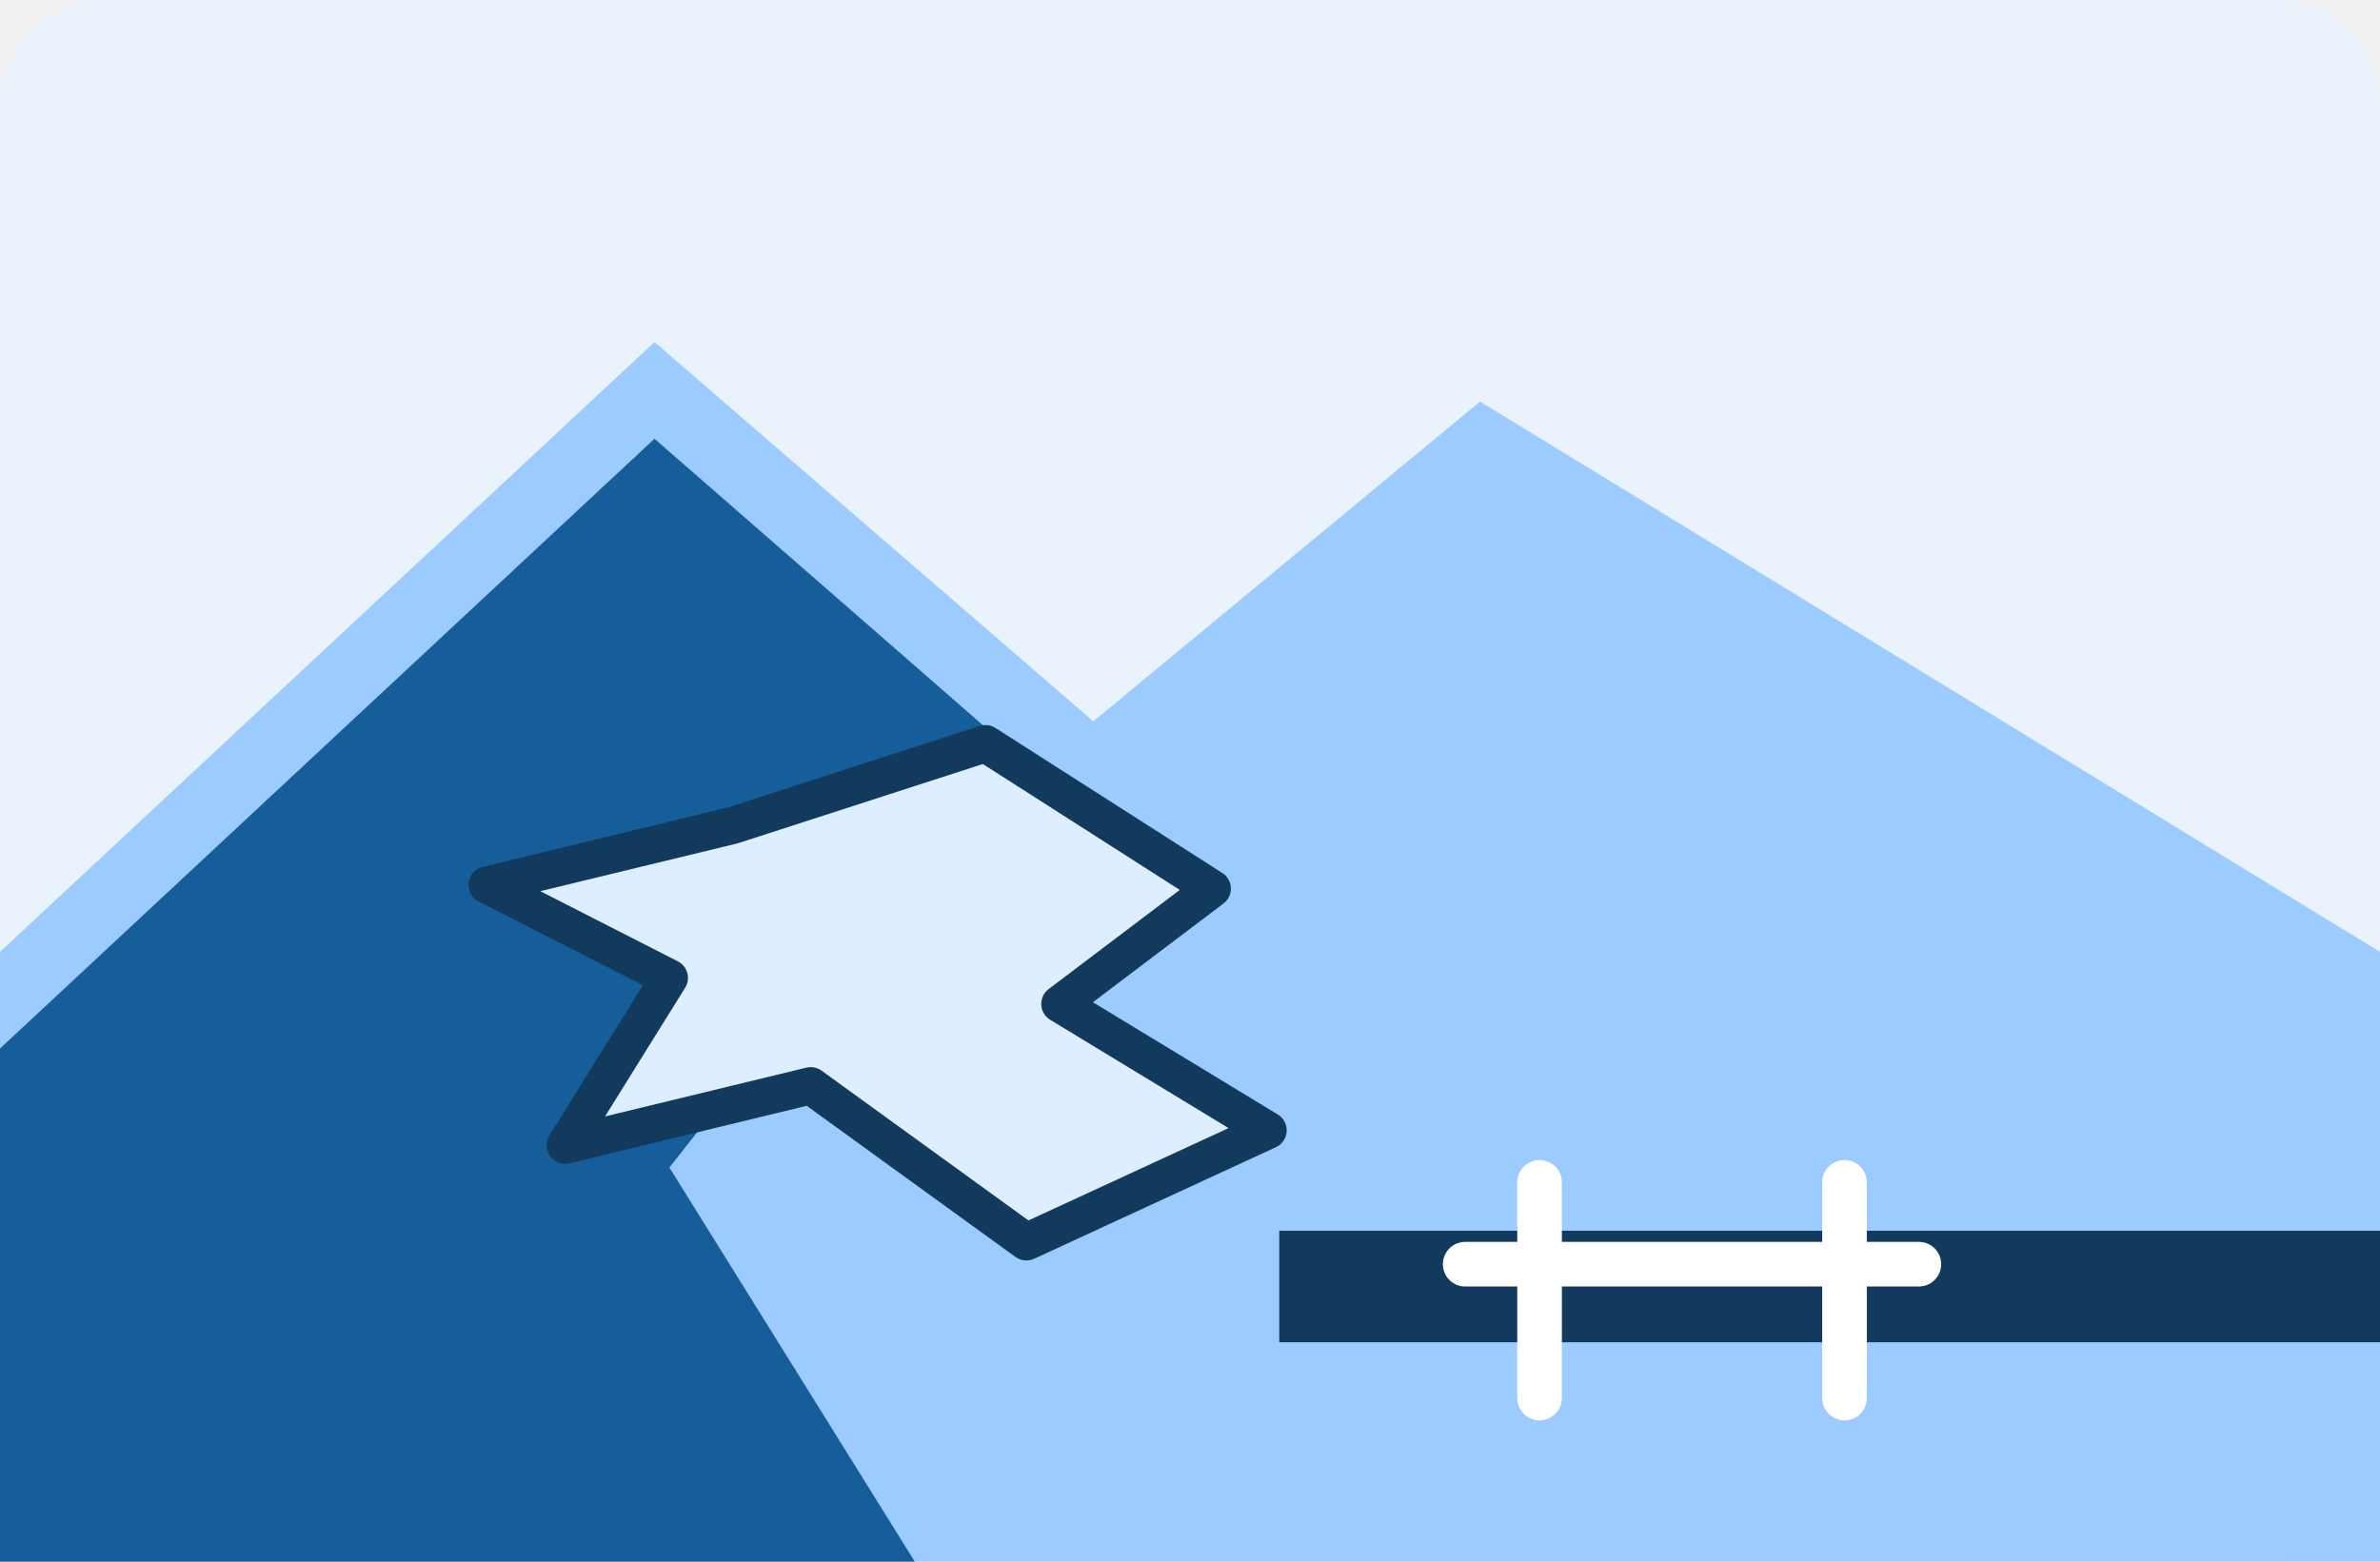
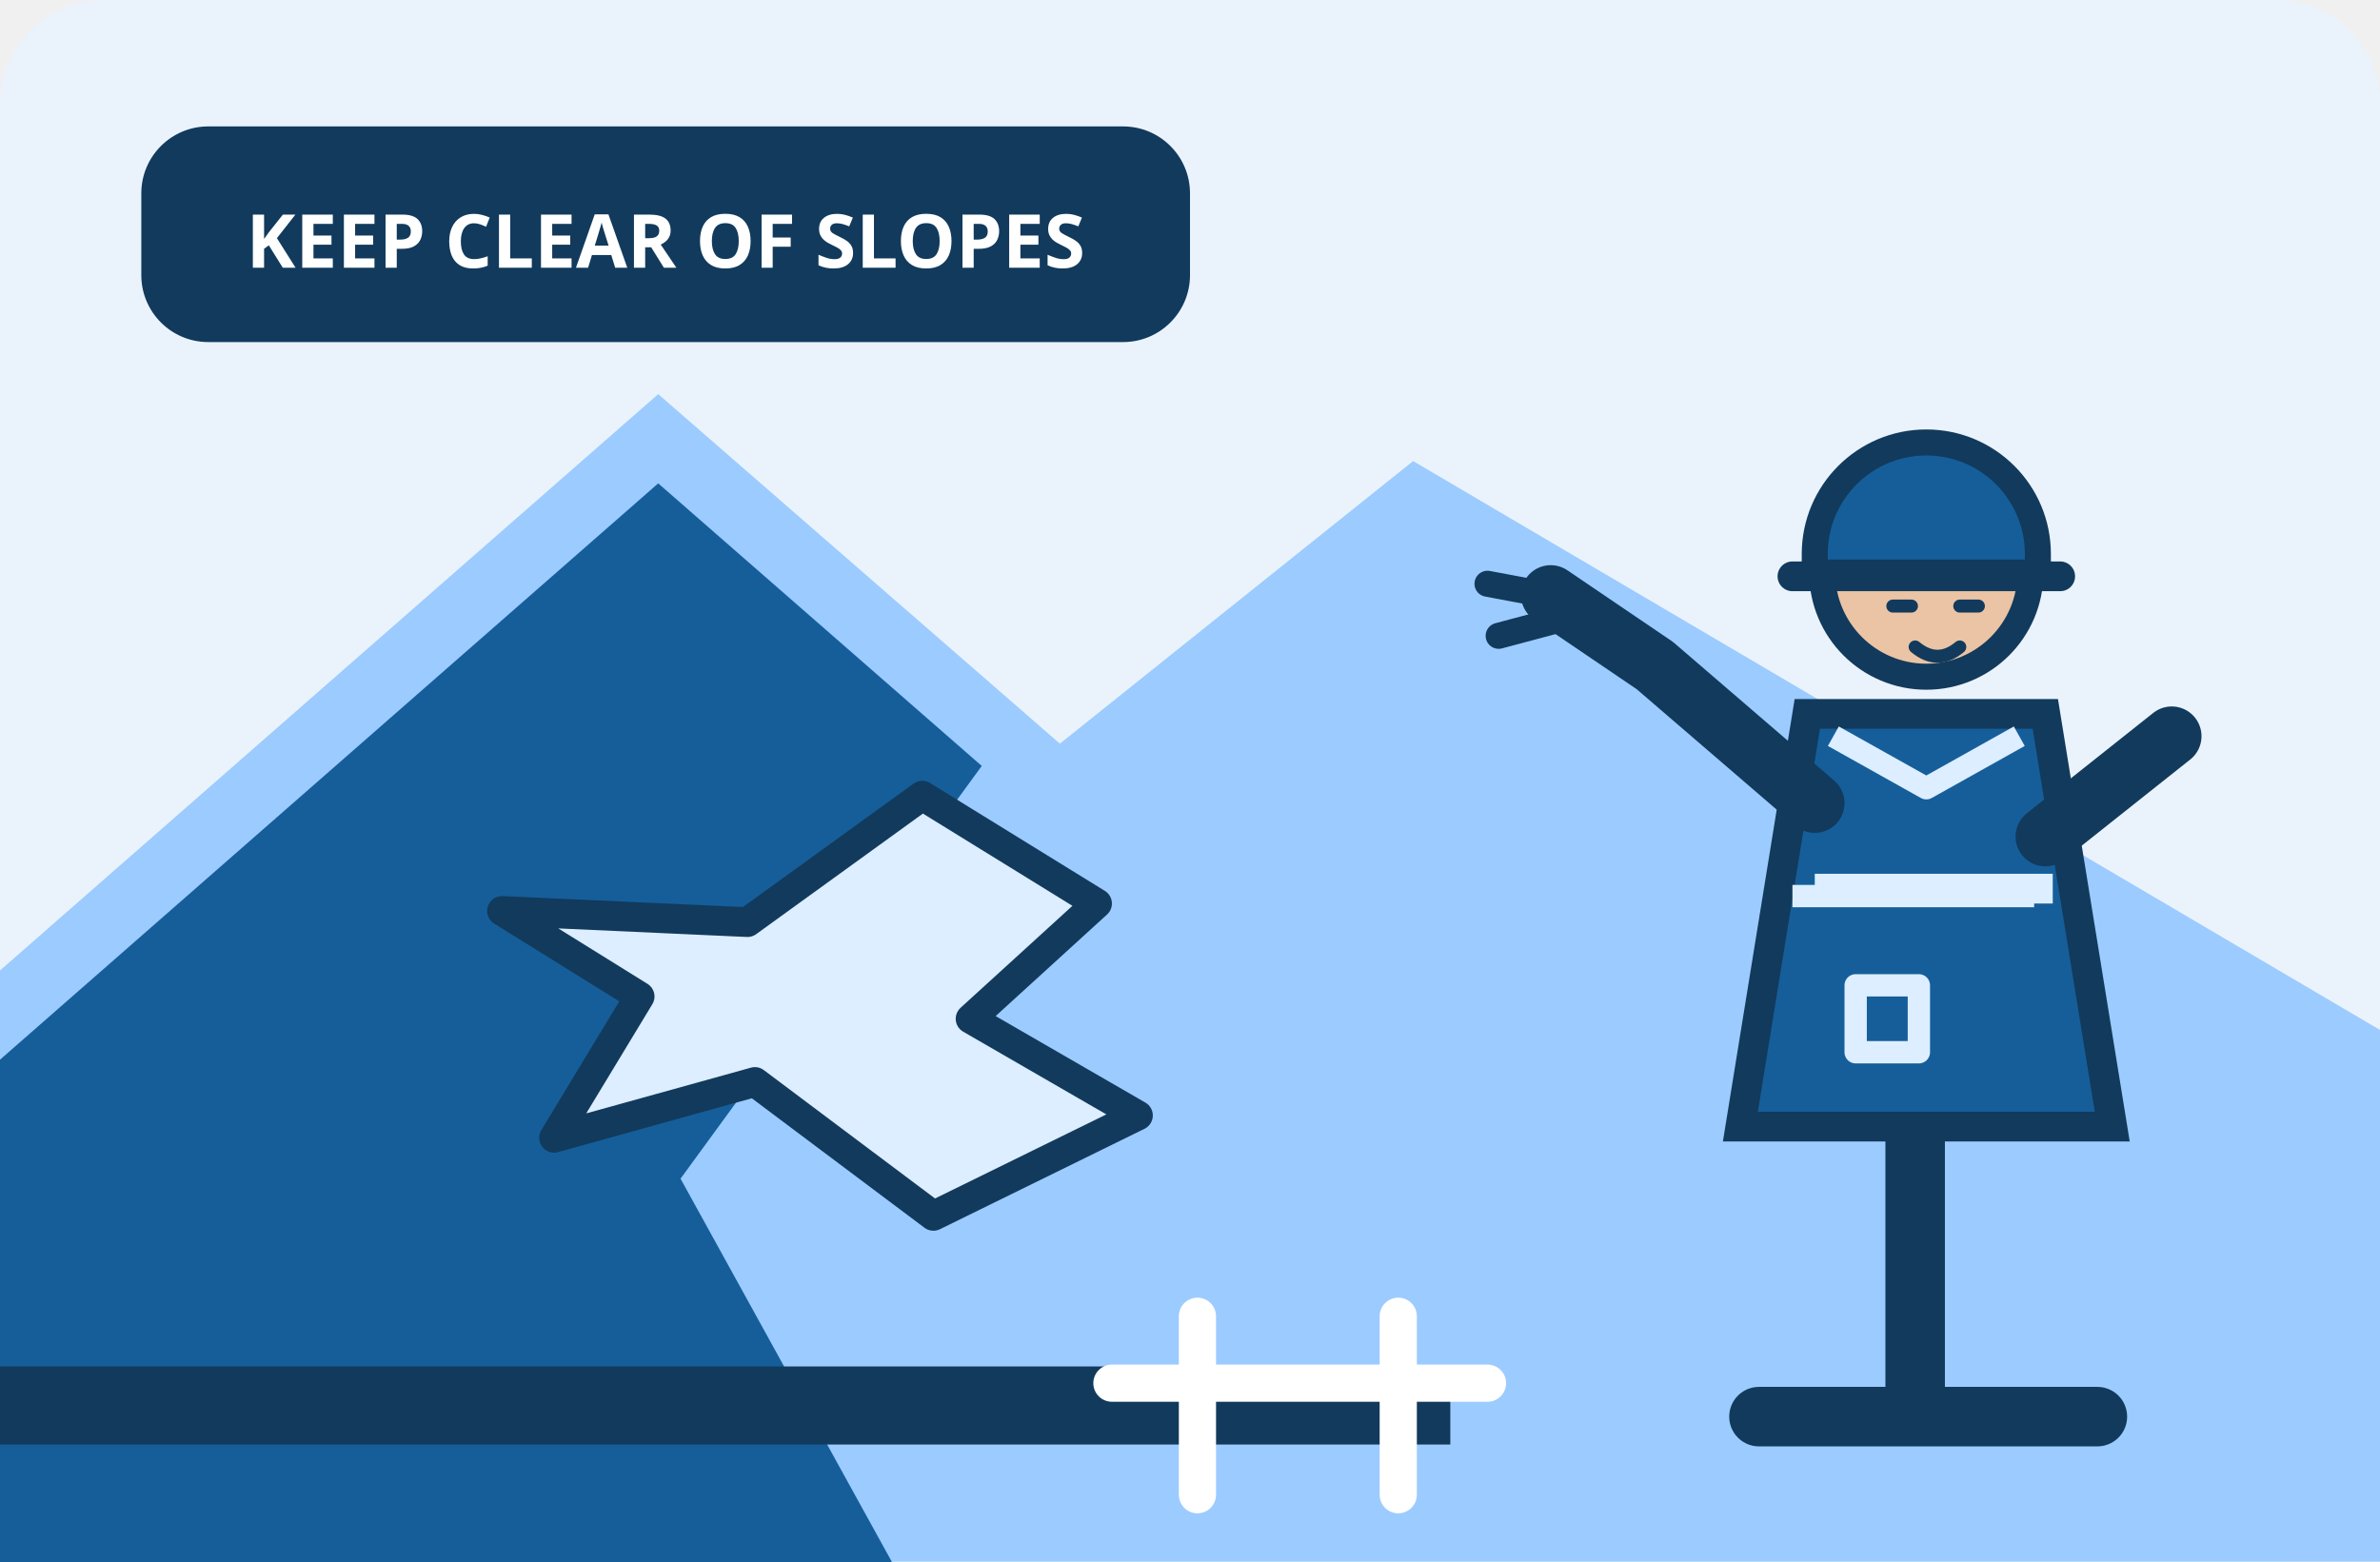
<svg xmlns="http://www.w3.org/2000/svg" viewBox="0 0 640 420" role="img" aria-labelledby="title desc">
  <rect width="640" height="420" rx="28" fill="#eaf3fc" />
-   <path d="M0 256 176 92l118 102 104-86 242 148v164H0z" fill="#9ccbff" />
-   <path d="m0 282 176-164 94 82-90 114 66 106H0z" fill="#155e9a" />
-   <path d="m197 222 68-22 61 39-41 31 56 34-65 30-58-42-66 16 28-45-49-25z" fill="#dceeff" stroke="#123a5c" stroke-width="10" stroke-linejoin="round" />
-   <path d="M344 346h296" stroke="#123a5c" stroke-width="30" />
-   <path d="M414 318v58m82-58v58m-102-36h122" stroke="#fff" stroke-width="12" stroke-linecap="round" />
+   <rect x="38" y="34" width="282" height="58" rx="18" fill="#123a5c" />
+   <text x="179" y="72" fill="#fff" font-family="sans-serif" font-size="20" font-weight="700" text-anchor="middle">KEEP CLEAR OF SLOPES</text>
+   <path d="M0 261 177 106l108 94 95-76 260 153v143H0z" fill="#9ccbff" />
+   <path d="m0 285 177-155 87 76-81 111 59 107H0z" fill="#155e9a" />
+   <path d="m201 248 47-34 47 29-34 31 45 26-55 27-48-36-54 15 23-38-37-23z" fill="#dceeff" stroke="#123a5c" stroke-width="8" stroke-linejoin="round" />
+   <path d="M0 378h390" stroke="#123a5c" stroke-width="21" />
+   <path d="M322 354v48m54-48v48m-77-30h101" stroke="#fff" stroke-width="10" stroke-linecap="round" />
+   <circle cx="518" cy="154" r="28" fill="#eac4a4" stroke="#123a5c" stroke-width="7" />
+   <path d="M488 149a30 30 0 0 1 60 0v5h-60z" fill="#155e9a" stroke="#123a5c" stroke-width="7" />
+   <path d="M482 155h72" stroke="#123a5c" stroke-width="8" stroke-linecap="round" />
+   <path d="M509 163h5m13 0h5m-17 11q6 5 12 0" fill="none" stroke="#123a5c" stroke-width="3.5" stroke-linecap="round" />
+   <path d="M486 192h64l18 111h-100z" fill="#155e9a" stroke="#123a5c" stroke-width="8" />
+   <path d="m493 198 25 14 25-14m-61 43h65m-48 24h17v18h-17z" fill="none" stroke="#dceeff" stroke-width="6" stroke-linejoin="round" />
+   <path d="M488 216 445 179l-28-19m133 65 34-27m-69 109v74m-42 0h91" fill="none" stroke="#123a5c" stroke-width="16" stroke-linecap="round" stroke-linejoin="round" />
+   <path d="m416 160-16-3m18 10-15 4" stroke="#123a5c" stroke-width="7" stroke-linecap="round" />
+   <path d="M488 239h64" stroke="#dceeff" stroke-width="8" />
</svg>
